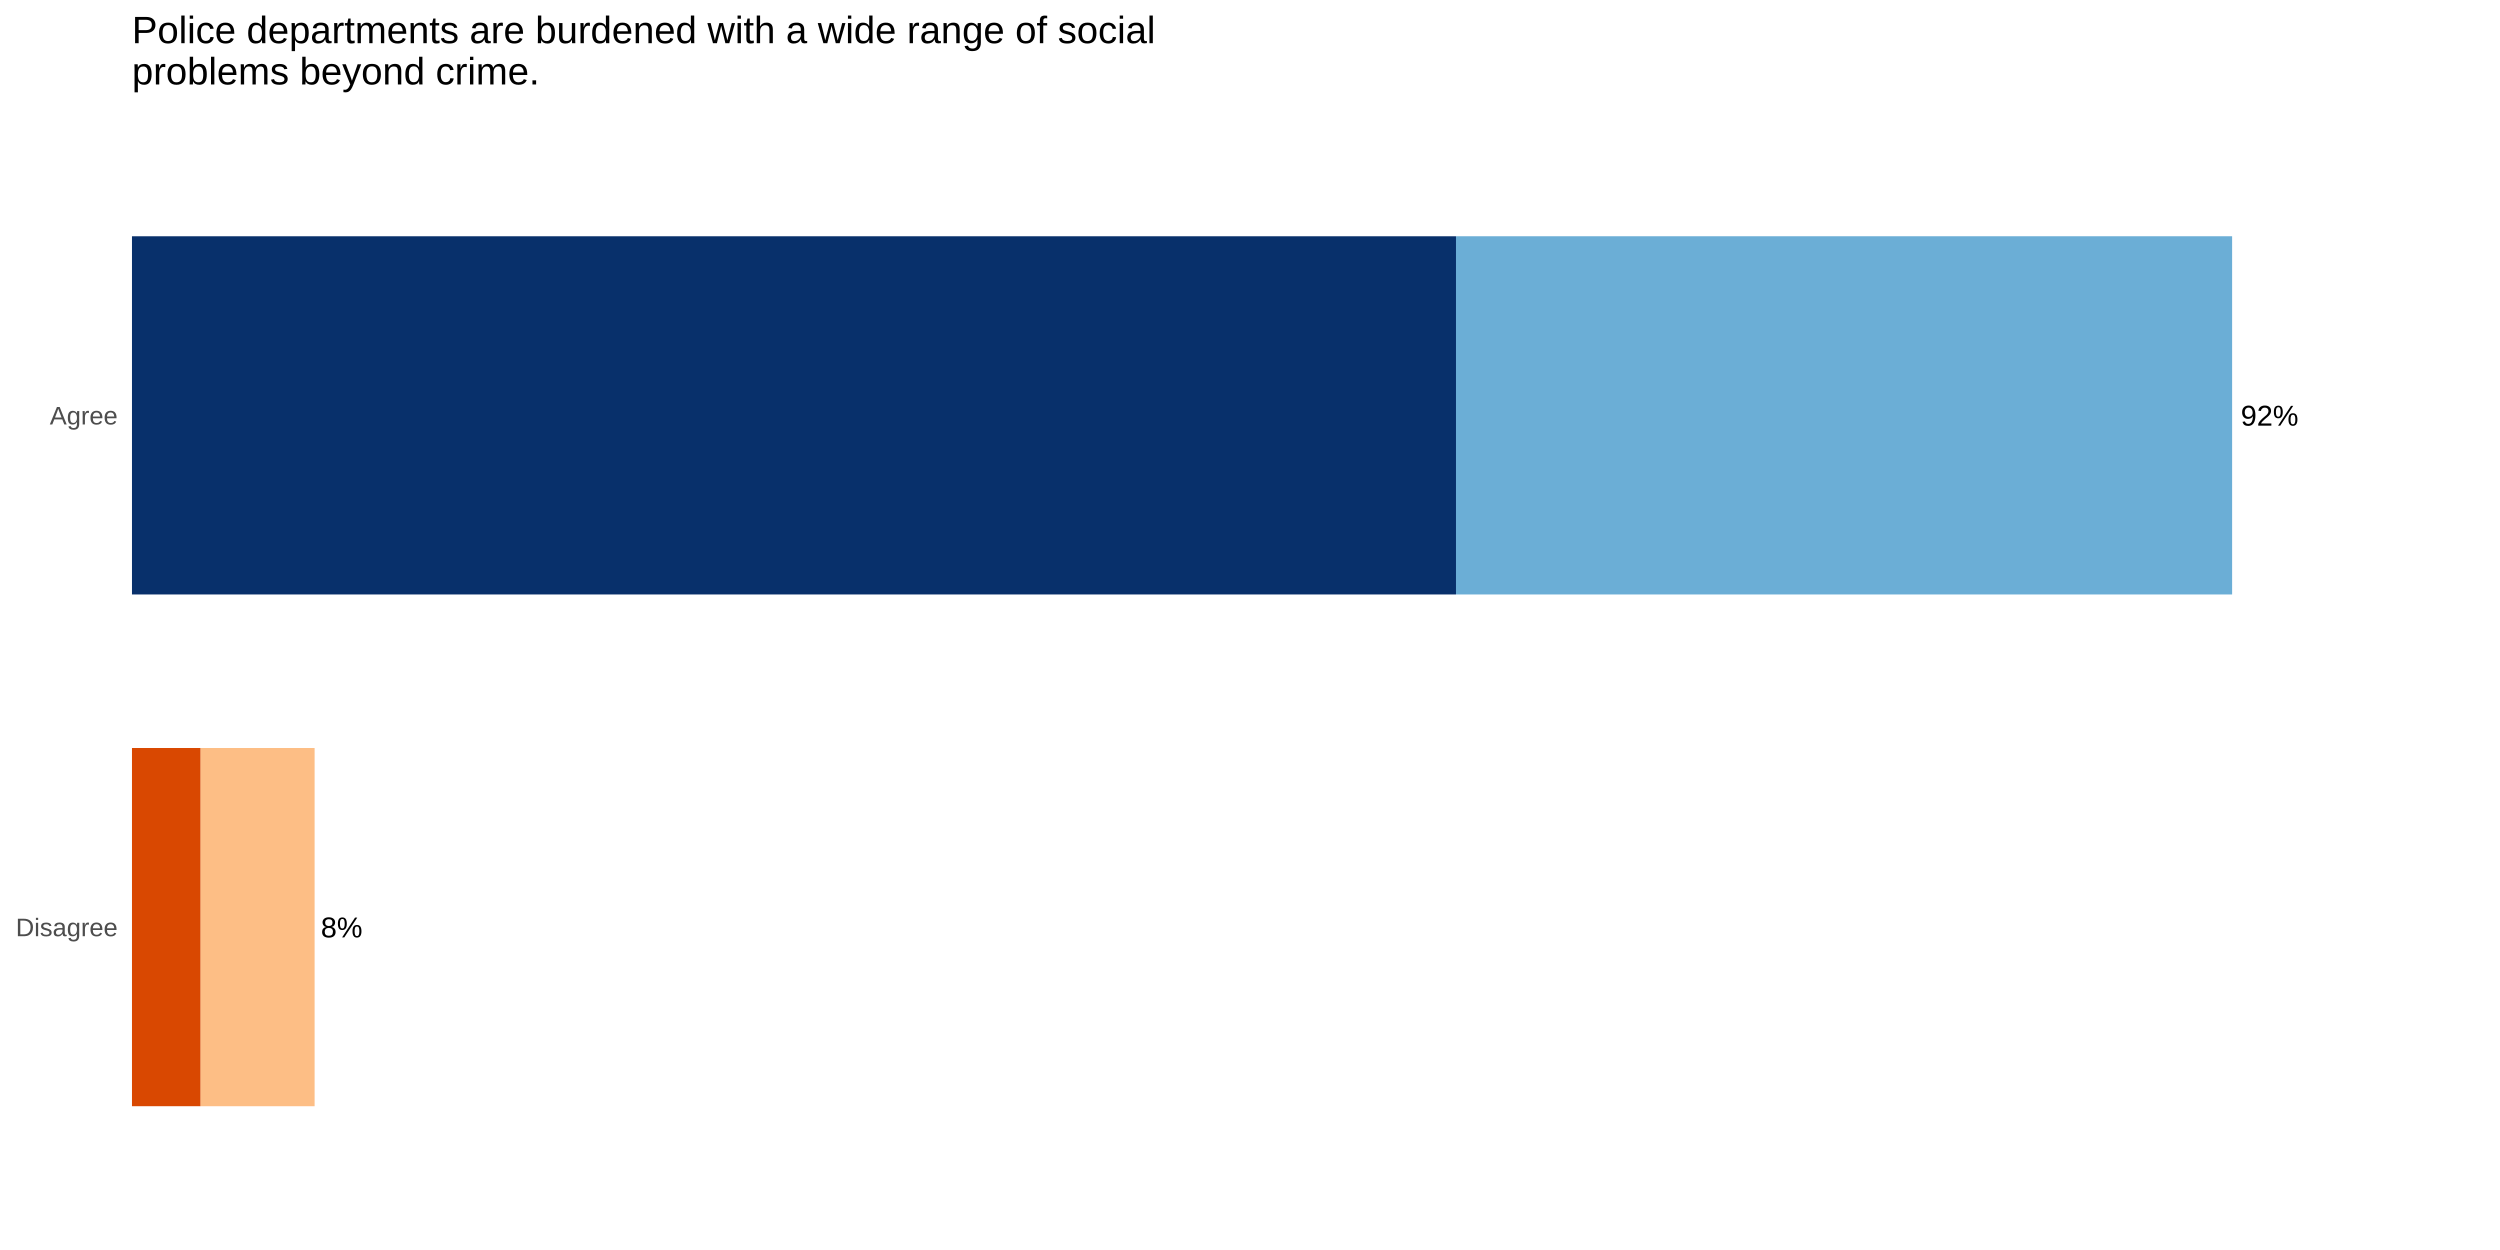
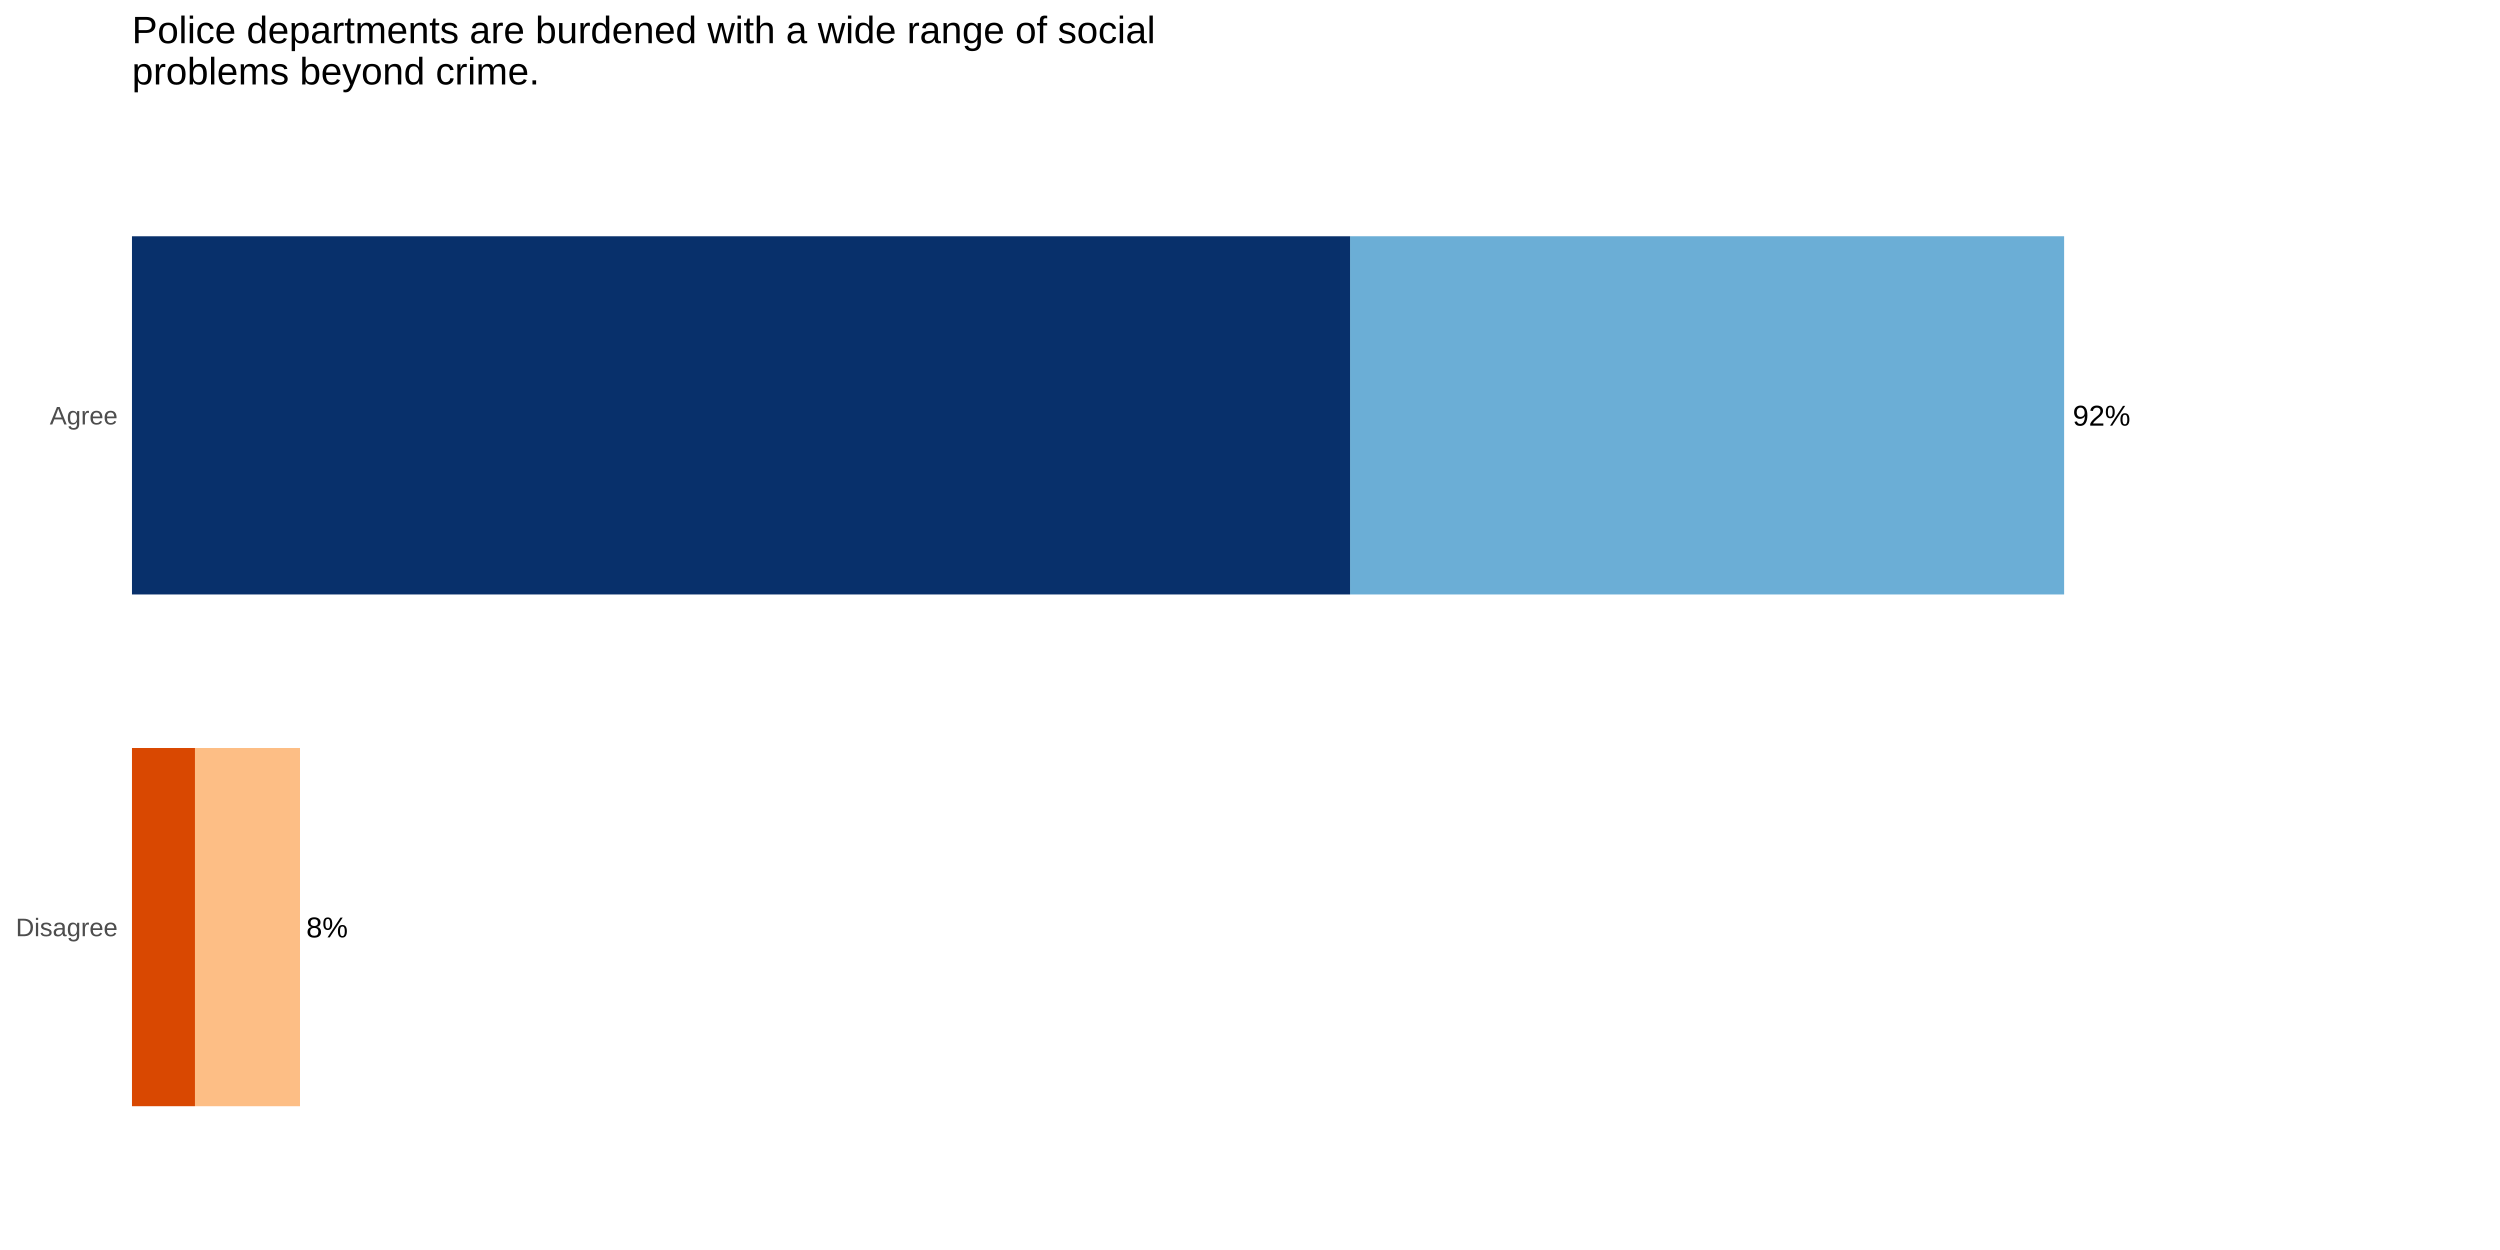
<svg xmlns="http://www.w3.org/2000/svg" width="864.00pt" height="432.00pt" viewBox="0 0 864.00 432.00">
  <g class="svglite">
    <defs>
      <style type="text/css">
    .svglite line, .svglite polyline, .svglite polygon, .svglite path, .svglite rect, .svglite circle {
      fill: none;
      stroke: #000000;
      stroke-linecap: round;
      stroke-linejoin: round;
      stroke-miterlimit: 10.00;
    }
    .svglite text {
      white-space: pre;
    }
    .svglite g.glyphgroup path {
      fill: inherit;
      stroke: none;
    }
  </style>
    </defs>
    <rect width="100%" height="100%" style="stroke: none; fill: #FFFFFF;" />
    <defs>
      <clipPath id="cpMC4wMHw4NjQuMDB8MC4wMHw0MzIuMDA=">
        <rect x="0.00" y="0.00" width="864.00" height="432.00" />
      </clipPath>
    </defs>
    <g clip-path="url(#cpMC4wMHw4NjQuMDB8MC4wMHw0MzIuMDA=)">
      <rect x="0.00" y="0.00" width="864.00" height="432.00" style="stroke-width: 1.07; stroke: none; fill: #FFFFFF;" />
    </g>
    <defs>
      <clipPath id="cpNDUuNjF8ODU4LjUyfDM3LjQzfDQyNi41Mg==">
        <rect x="45.61" y="37.43" width="812.91" height="389.09" />
      </clipPath>
    </defs>
    <g clip-path="url(#cpNDUuNjF8ODU4LjUyfDM3LjQzfDQyNi41Mg==)">
-       <rect x="503.19" y="81.65" width="268.23" height="123.80" style="stroke-width: 1.07; stroke: none; stroke-linecap: butt; stroke-linejoin: miter; fill: #6BAED6;" />
-       <rect x="45.61" y="81.65" width="457.58" height="123.80" style="stroke-width: 1.07; stroke: none; stroke-linecap: butt; stroke-linejoin: miter; fill: #08306B;" />
-       <rect x="69.28" y="258.51" width="39.45" height="123.80" style="stroke-width: 1.07; stroke: none; stroke-linecap: butt; stroke-linejoin: miter; fill: #FDBE85;" />
-       <rect x="45.61" y="258.51" width="23.67" height="123.80" style="stroke-width: 1.07; stroke: none; stroke-linecap: butt; stroke-linejoin: miter; fill: #D94801;" />
-       <text x="110.88" y="323.97" style="font-size: 9.96px; font-family: &quot;Arial&quot;;" textLength="14.38px" lengthAdjust="spacingAndGlyphs">8%</text>
-       <text x="774.41" y="147.11" style="font-size: 9.96px; font-family: &quot;Arial&quot;;" textLength="19.91px" lengthAdjust="spacingAndGlyphs">92%</text>
+       <rect x="466.58" y="81.65" width="246.78" height="123.80" style="stroke-width: 1.07; stroke: none; stroke-linecap: butt; stroke-linejoin: miter; fill: #6BAED6;" />
+       <rect x="45.61" y="81.65" width="420.97" height="123.80" style="stroke-width: 1.07; stroke: none; stroke-linecap: butt; stroke-linejoin: miter; fill: #08306B;" />
+       <rect x="67.39" y="258.51" width="36.29" height="123.80" style="stroke-width: 1.07; stroke: none; stroke-linecap: butt; stroke-linejoin: miter; fill: #FDBE85;" />
+       <rect x="45.61" y="258.51" width="21.77" height="123.80" style="stroke-width: 1.07; stroke: none; stroke-linecap: butt; stroke-linejoin: miter; fill: #D94801;" />
+       <text x="105.84" y="323.97" style="font-size: 9.96px; font-family: &quot;Arial&quot;;" textLength="14.38px" lengthAdjust="spacingAndGlyphs">8%</text>
+       <text x="716.34" y="147.11" style="font-size: 9.96px; font-family: &quot;Arial&quot;;" textLength="19.91px" lengthAdjust="spacingAndGlyphs">92%</text>
    </g>
    <g clip-path="url(#cpMC4wMHw4NjQuMDB8MC4wMHw0MzIuMDA=)">
      <text x="40.68" y="323.56" text-anchor="end" style="font-size: 8.80px;fill: #4D4D4D; font-family: &quot;Arial&quot;;" textLength="35.20px" lengthAdjust="spacingAndGlyphs">Disagree</text>
      <text x="40.68" y="146.70" text-anchor="end" style="font-size: 8.80px;fill: #4D4D4D; font-family: &quot;Arial&quot;;" textLength="23.47px" lengthAdjust="spacingAndGlyphs">Agree</text>
      <text x="45.61" y="14.93" style="font-size: 13.20px; font-family: &quot;Arial&quot;;" textLength="353.12px" lengthAdjust="spacingAndGlyphs">Police departments are burdened with a wide range of social</text>
      <text x="45.61" y="29.18" style="font-size: 13.20px; font-family: &quot;Arial&quot;;" textLength="140.66px" lengthAdjust="spacingAndGlyphs">problems beyond crime.</text>
    </g>
  </g>
</svg>
